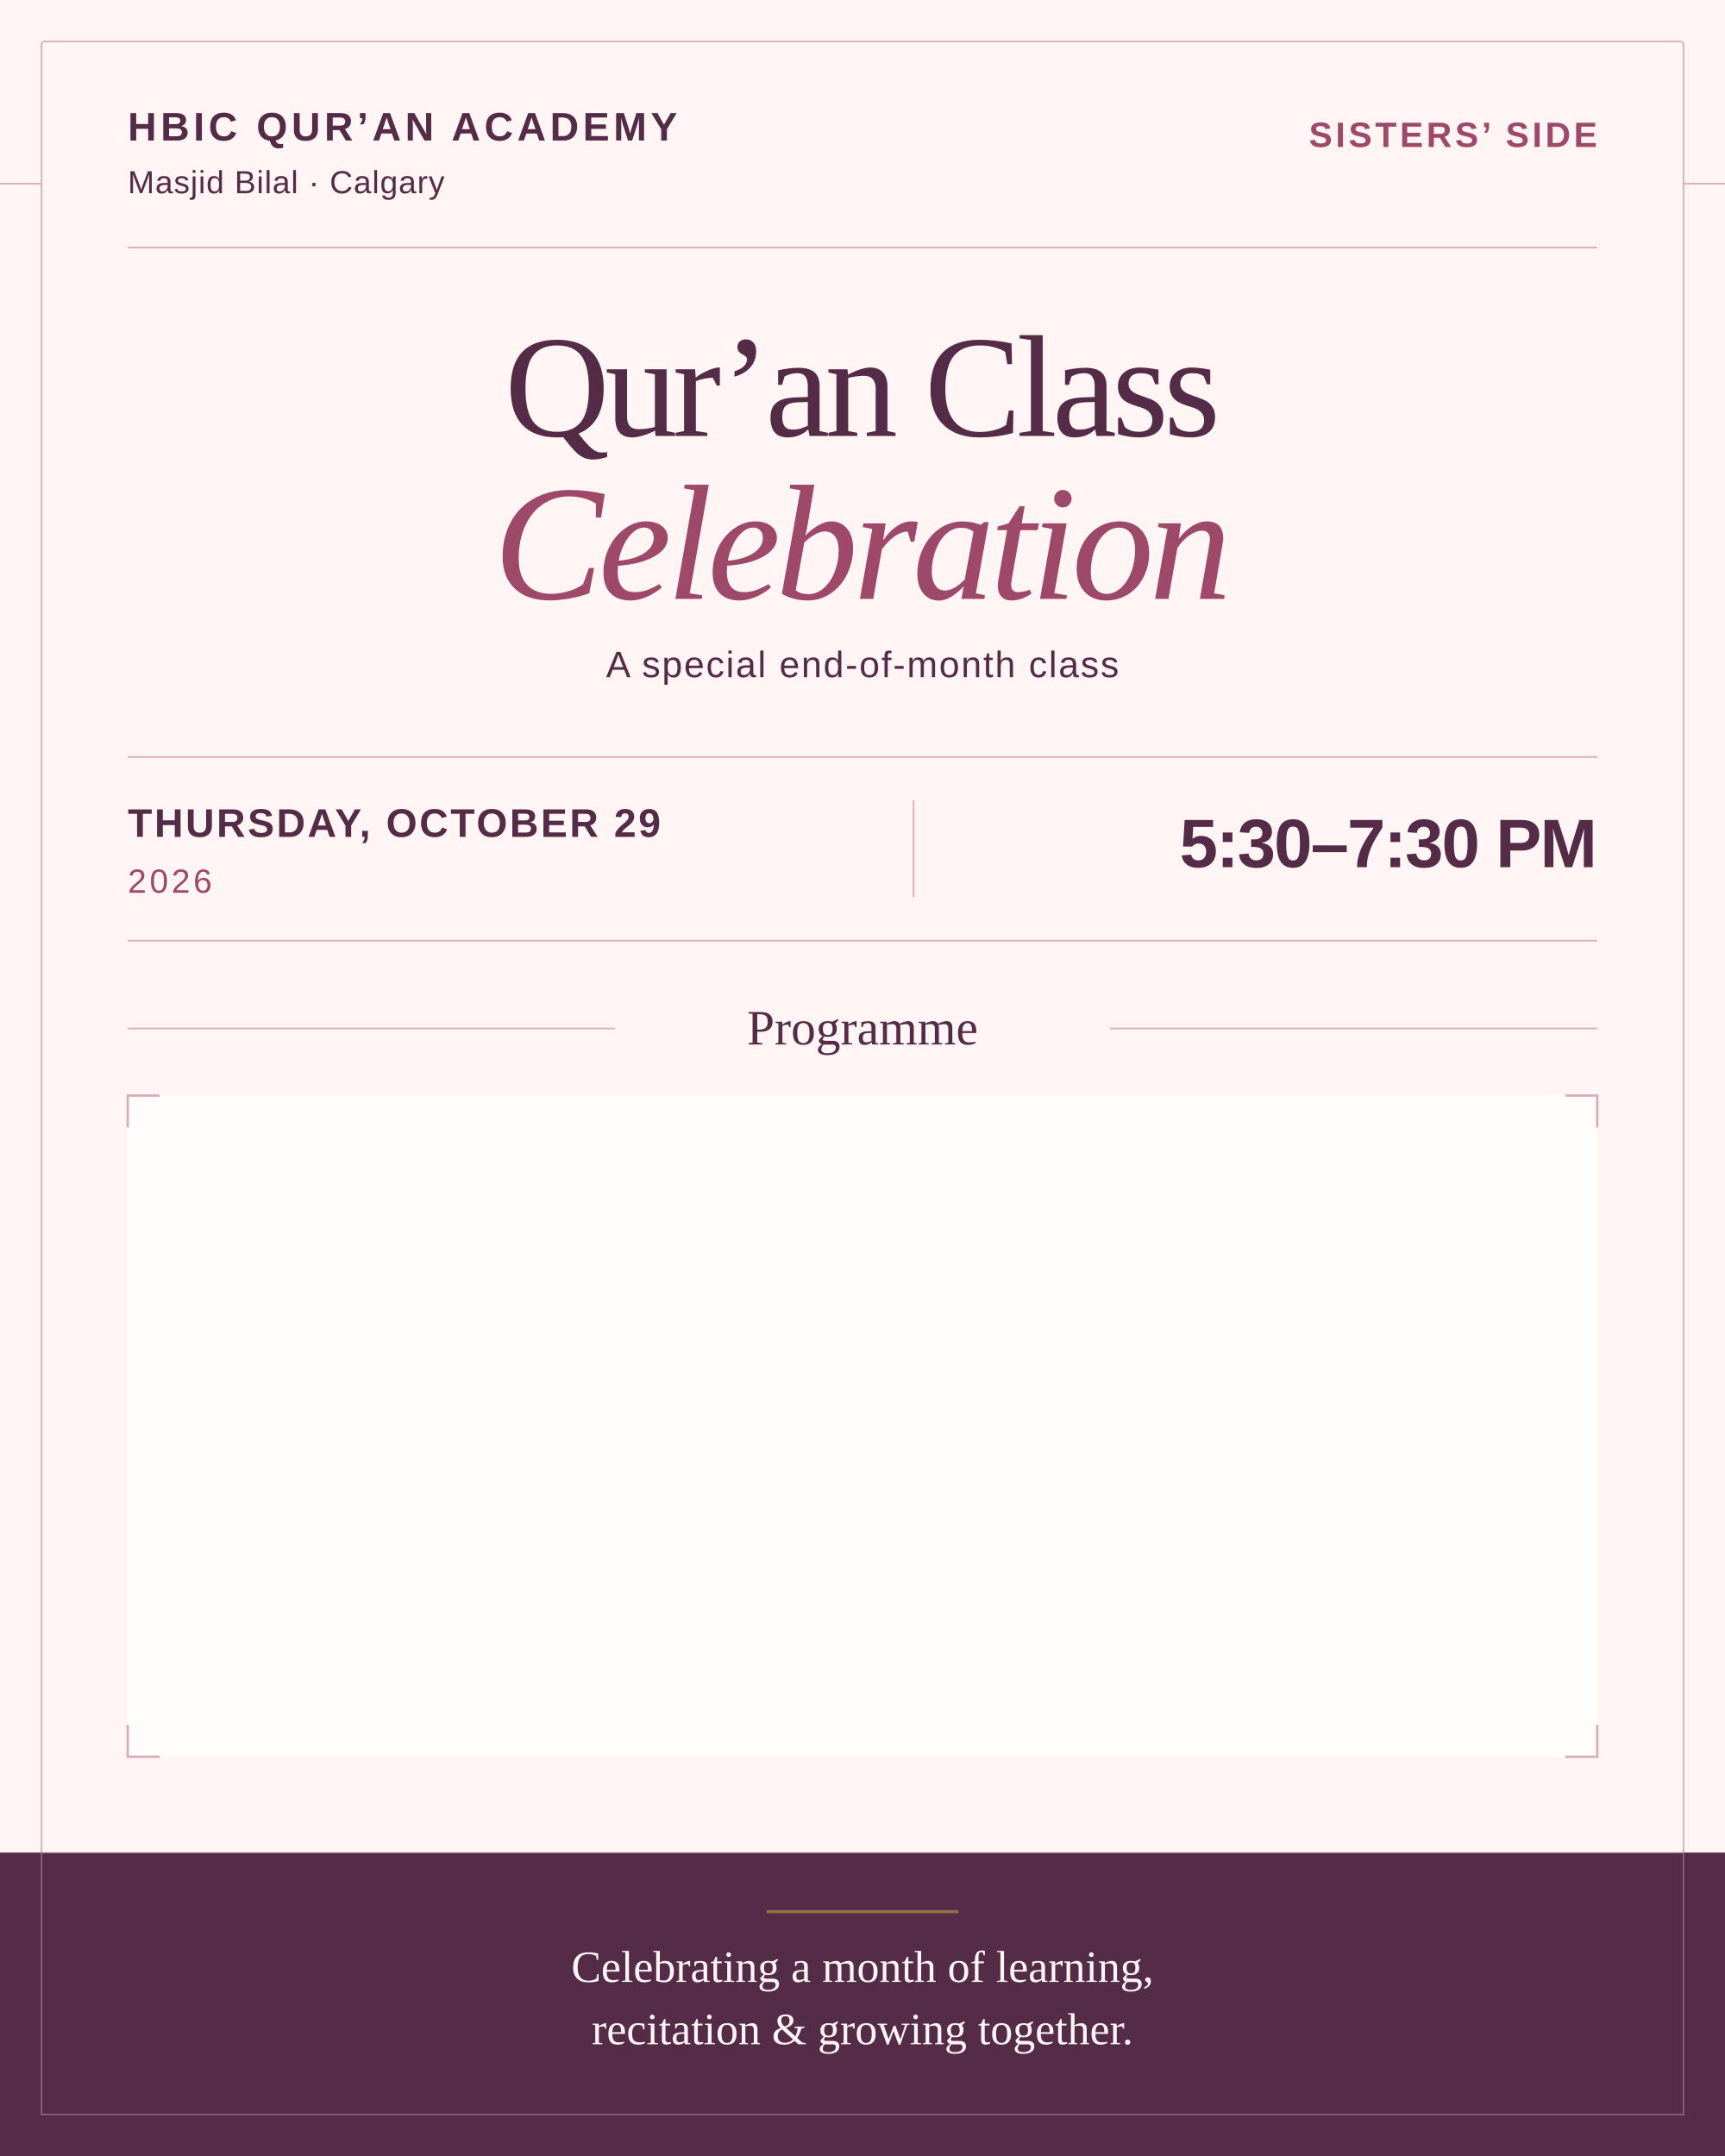
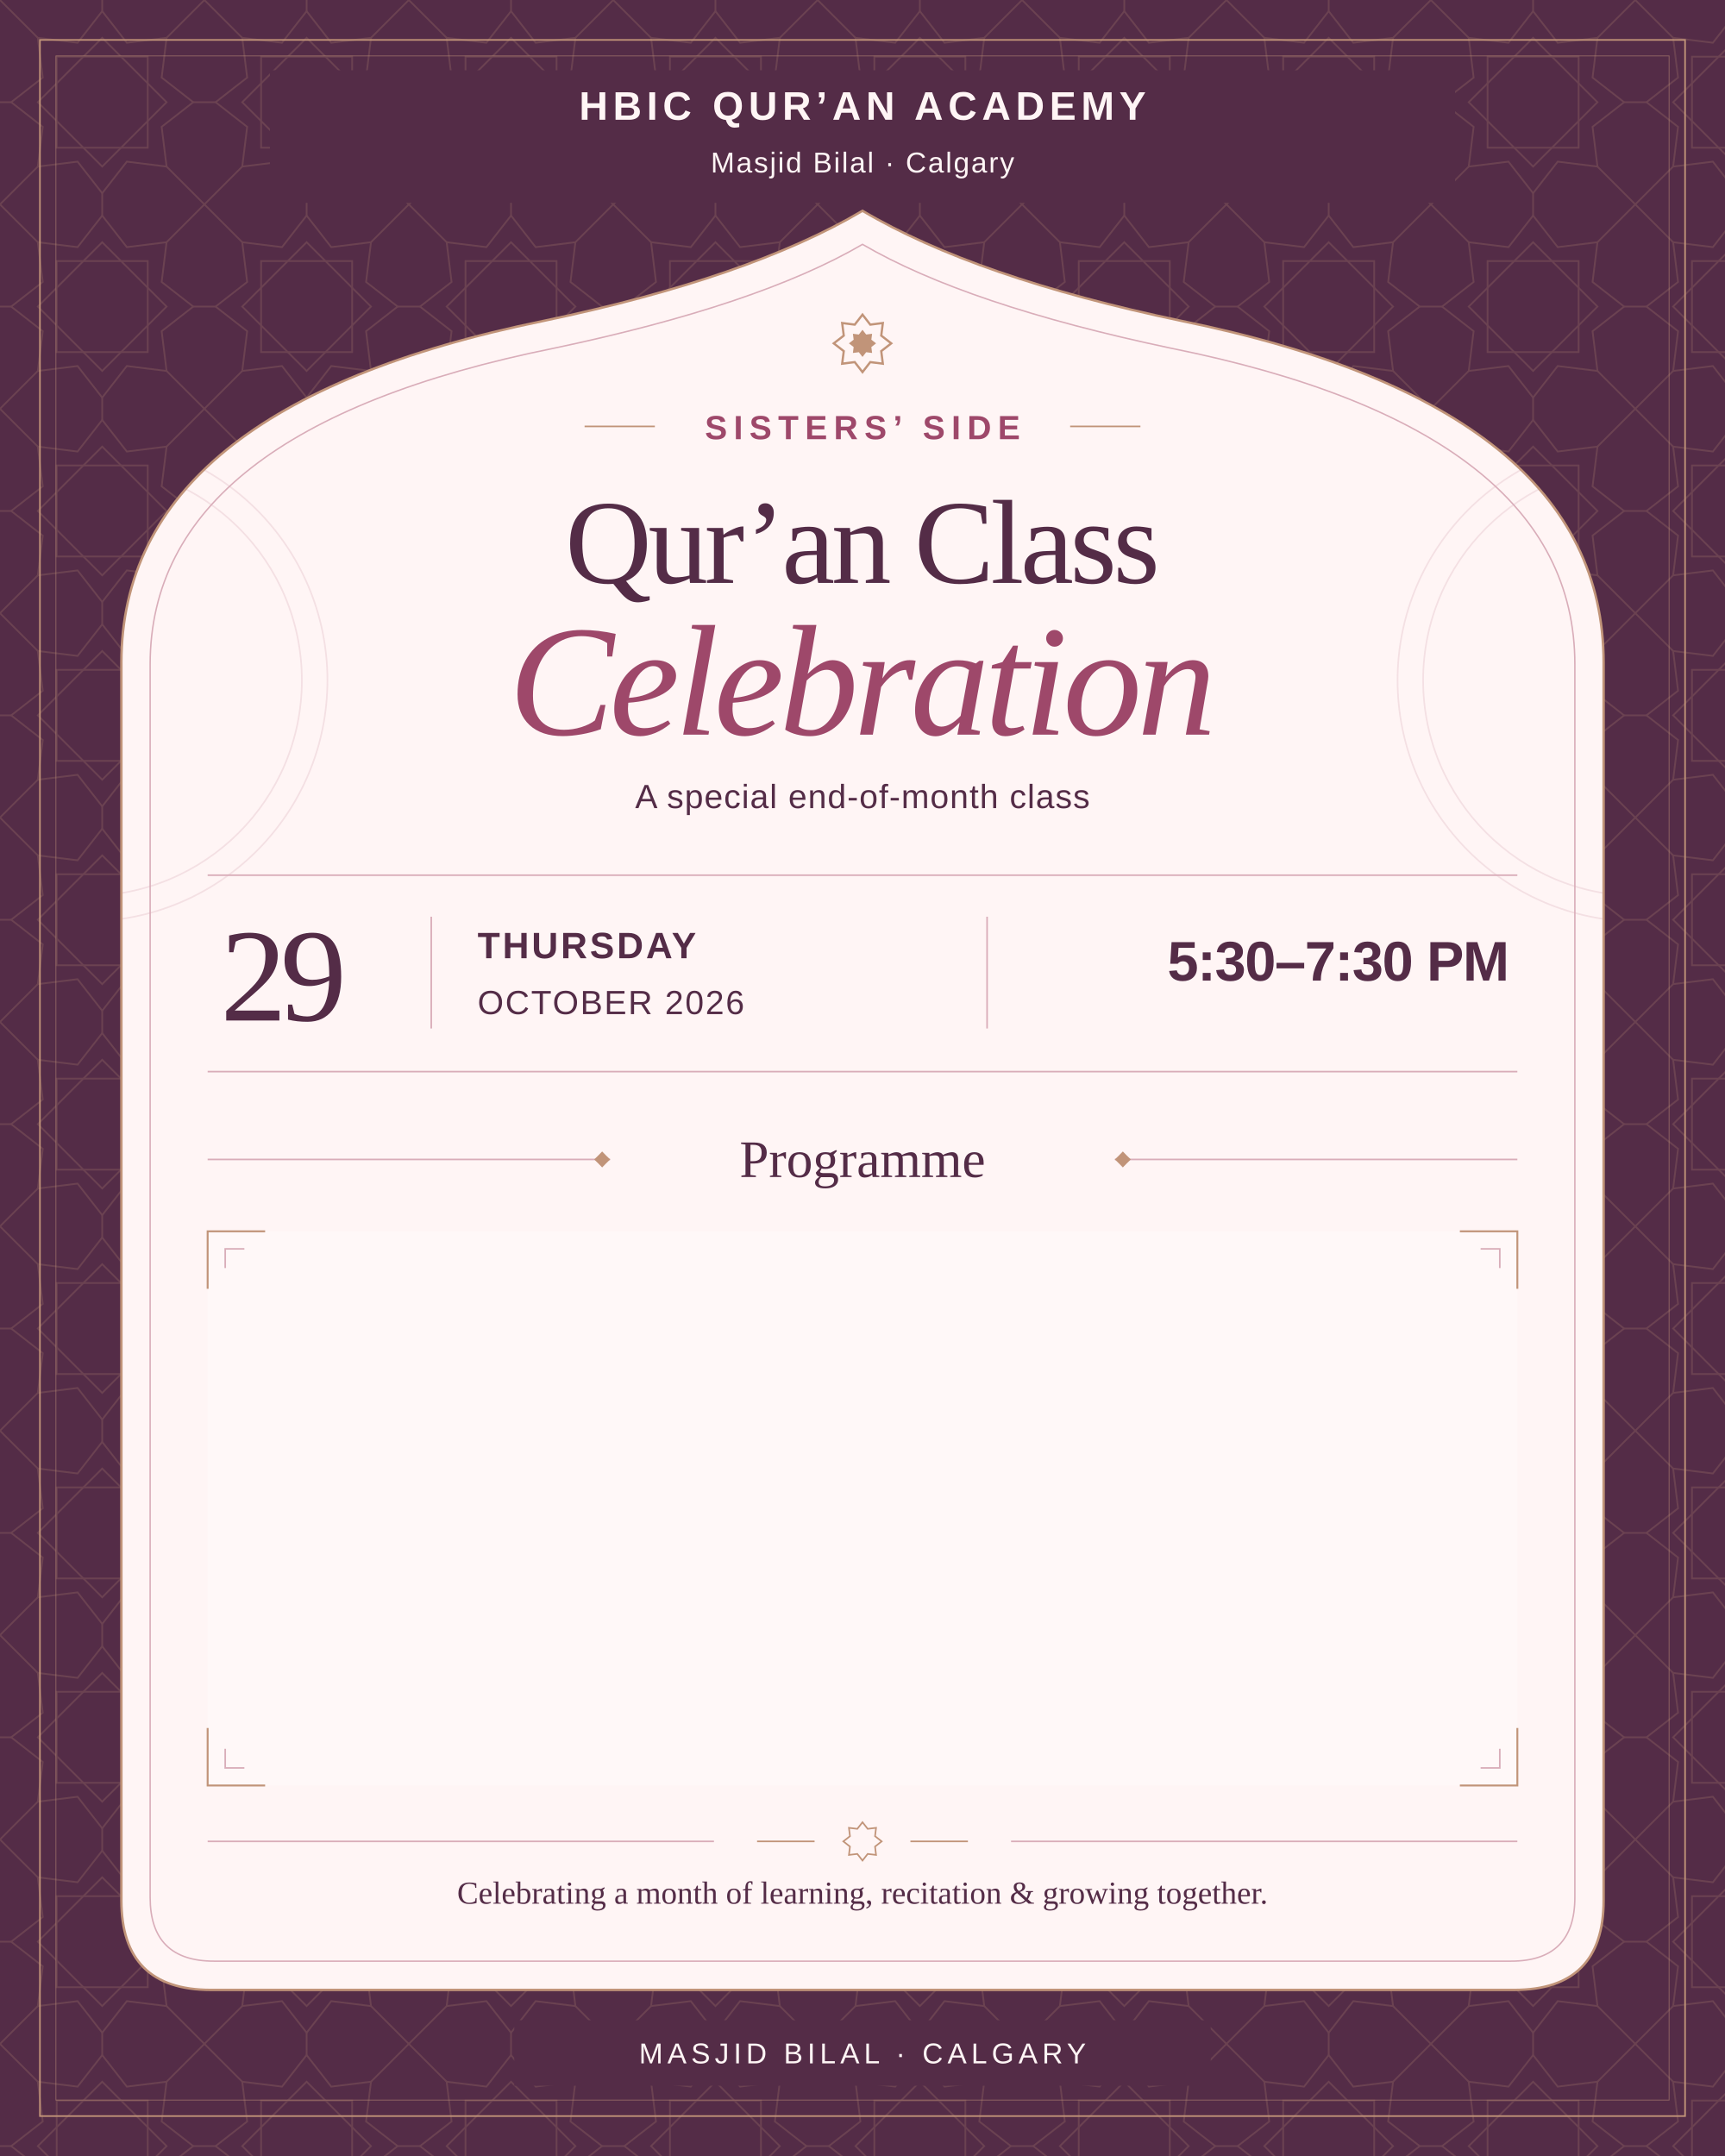
<svg xmlns="http://www.w3.org/2000/svg" width="1080" height="1350" viewBox="0 0 1080 1350" role="img" aria-labelledby="title description">
+   <defs>
+     <pattern id="geometry" width="128" height="128" patternUnits="userSpaceOnUse">
+       <g fill="none" stroke="#C19479" stroke-width="1.1">
+         <polygon points="64.00,7.00 79.42,26.77 104.31,23.69 101.23,48.58 121.00,64.00 101.23,79.42 104.31,104.31 79.42,101.23 64.00,121.00 48.58,101.23 23.69,104.31 26.77,79.42 7.00,64.00 26.77,48.58 23.69,23.69 48.58,26.77" />
+         <rect x="35.5" y="35.5" width="57" height="57" />
+         <rect x="35.5" y="35.5" width="57" height="57" transform="rotate(45 64 64)" />
+         <path d="M0 0L24 24M104 104L128 128M128 0L104 24M24 104L0 128M64 7V0M64 121V128M7 64H0M121 64H128" />
+       </g>
+     </pattern>
+     <clipPath id="arch-clip">
+       <path d="M76 1190V415Q76 255 340 201Q469 174 540 132Q611 174 740 201Q1004 255 1004 415V1190Q1004 1246 948 1246H132Q76 1246 76 1190Z" />
+     </clipPath>
+   </defs>
  <style>
    text { fill: #542C47; text-rendering: geometricPrecision; }
    .sans { font-family: 'Avenir Next', Arial, sans-serif; }
    .serif { font-family: Georgia, 'Times New Roman', serif; }
  </style>
-   <rect width="1080" height="1350" fill="#FFF5F5" />
-   <rect x="26" y="26" width="1028" height="1298" rx="2" fill="none" stroke="#D9ADB9" stroke-width="1" />
-   <path d="M26 115H0 M1054 115h26 M26 1235H0 M1054 1235h26" stroke="#D9ADB9" />
-   <text class="sans" x="80" y="88" font-size="25" font-weight="700" letter-spacing="2.5">HBIC QUR’AN ACADEMY</text>
-   <text class="sans" x="80" y="121" font-size="20" letter-spacing=".5">Masjid Bilal · Calgary</text>
-   <text class="sans" x="1000" y="92" text-anchor="end" font-size="22" font-weight="600" letter-spacing="2" style="fill:#9E486A">SISTERS’ SIDE</text>
-   <path d="M80 155H1000" stroke="#D9ADB9" />
-   <text class="serif" x="540" y="273" text-anchor="middle" font-size="91" letter-spacing="-3">Qur’an Class</text>
-   <text class="serif" x="540" y="375" text-anchor="middle" font-size="103" font-style="italic" letter-spacing="-3" style="fill:#9E486A">Celebration</text>
-   <text class="sans" x="540" y="424" text-anchor="middle" font-size="23" letter-spacing="1">A special end-of-month class</text>
-   <path d="M80 474H1000" stroke="#D9ADB9" />
-   <text class="sans" x="80" y="524" font-size="25" font-weight="600" letter-spacing="1.4">THURSDAY, OCTOBER 29</text>
-   <text class="sans" x="80" y="559" font-size="21" letter-spacing="2" style="fill:#9E486A">2026</text>
-   <path d="M572 501V562" stroke="#D9ADB9" />
-   <text class="sans" x="1000" y="543" text-anchor="end" font-size="43" font-weight="600" letter-spacing="-1">5:30–7:30 PM</text>
-   <path d="M80 589H1000" stroke="#D9ADB9" />
-   <text class="serif" x="540" y="654" text-anchor="middle" font-size="31">Programme</text>
-   <path d="M80 644H385 M695 644H1000" stroke="#D9ADB9" />
-   <rect id="programme-space" x="80" y="686" width="920" height="414" rx="0" fill="#FFFFFF" fill-opacity=".72" />
-   <path d="M80 706v-20h20 M980 686h20v20 M80 1080v20h20 M980 1100h20v-20" fill="none" stroke="#D9ADB9" stroke-width="1.5" />
-   <rect x="0" y="1160" width="1080" height="190" fill="#542C47" />
-   <rect x="26" y="1160" width="1028" height="164" fill="none" stroke="#D9ADB9" stroke-opacity=".4" />
-   <path d="M480 1197H600" stroke="#976C49" stroke-width="2" />
-   <text class="serif" x="540" y="1241" text-anchor="middle" font-size="28" style="fill:#FFF5F5">Celebrating a month of learning,</text>
-   <text class="serif" x="540" y="1280" text-anchor="middle" font-size="28" style="fill:#FFF5F5">recitation &amp; growing together.</text>
+   <rect width="1080" height="1350" fill="#542C47" />
+   <rect width="1080" height="1350" fill="url(#geometry)" opacity=".21" />
+   <rect x="25" y="25" width="1030" height="1300" fill="none" stroke="#C19479" stroke-width="1" />
+   <rect x="35" y="35" width="1010" height="1280" fill="none" stroke="#C19479" stroke-width=".5" opacity=".55" />
+   <rect x="169" y="44" width="742" height="83" fill="#542C47" />
+   <text class="sans" x="540" y="75" text-anchor="middle" font-size="25" font-weight="600" letter-spacing="3.1" style="fill:#FFF5F5">HBIC QUR’AN ACADEMY</text>
+   <text class="sans" x="540" y="108" text-anchor="middle" font-size="18" letter-spacing="1" style="fill:#FFF5F5">Masjid Bilal · Calgary</text>
+   <path d="M76 1190V415Q76 255 340 201Q469 174 540 132Q611 174 740 201Q1004 255 1004 415V1190Q1004 1246 948 1246H132Q76 1246 76 1190Z" fill="#FFF5F5" />
+   <g clip-path="url(#arch-clip)" opacity=".3" fill="none" stroke="#D9ADB9">
+     <circle cx="54" cy="426" r="135" />
+     <circle cx="54" cy="426" r="151" />
+     <circle cx="1026" cy="426" r="135" />
+     <circle cx="1026" cy="426" r="151" />
+   </g>
+   <path d="M76 1190V415Q76 255 340 201Q469 174 540 132Q611 174 740 201Q1004 255 1004 415V1190Q1004 1246 948 1246H132Q76 1246 76 1190Z" fill="none" stroke="#C19479" stroke-width="1.5" />
+   <path d="M94 1188V416Q94 269 347 218Q475 191 540 153Q605 191 733 218Q986 269 986 416V1188Q986 1228 946 1228H134Q94 1228 94 1188Z" fill="none" stroke="#D9ADB9" stroke-width=".9" />
+   <polygon points="540.00,197.00 544.86,203.27 552.73,202.27 551.73,210.14 558.00,215.00 551.73,219.86 552.73,227.73 544.86,226.73 540.00,233.00 535.14,226.73 527.27,227.73 528.27,219.86 522.00,215.00 528.27,210.14 527.27,202.27 535.14,203.27" fill="none" stroke="#C19479" stroke-width="1.4" />
+   <polygon points="540.00,206.50 542.30,209.46 546.01,208.99 545.54,212.70 548.50,215.00 545.54,217.30 546.01,221.01 542.30,220.54 540.00,223.50 537.70,220.54 533.99,221.01 534.46,217.30 531.50,215.00 534.46,212.70 533.99,208.99 537.70,209.46" fill="#C19479" />
+   <text class="sans" x="540" y="275" text-anchor="middle" font-size="21" font-weight="600" letter-spacing="4" style="fill:#9E486A">SISTERS’ SIDE</text>
+   <path d="M366 267H410M670 267H714" stroke="#C19479" />
+   <text class="serif" x="540" y="365" text-anchor="middle" font-size="75" letter-spacing="-2.2">Qur’an Class</text>
+   <text class="serif" x="540" y="460" text-anchor="middle" font-size="99" font-style="italic" letter-spacing="-3" style="fill:#9E486A">Celebration</text>
+   <text class="sans" x="540" y="506" text-anchor="middle" font-size="21" letter-spacing=".6">A special end-of-month class</text>
+   <path d="M130 548H950M130 671H950" stroke="#D9ADB9" />
+   <text class="serif" x="138" y="639" font-size="83" letter-spacing="-4">29</text>
+   <path d="M270 574V644M618 574V644" stroke="#D9ADB9" />
+   <text class="sans" x="299" y="600" font-size="23" font-weight="600" letter-spacing="1.6">THURSDAY</text>
+   <text class="sans" x="299" y="635" font-size="21" letter-spacing="1">OCTOBER 2026</text>
+   <text class="sans" x="945" y="614" text-anchor="end" font-size="35" font-weight="600" letter-spacing="-.7">5:30–7:30 PM</text>
+   <path d="M130 726H382M698 726H950" stroke="#D9ADB9" />
+   <polygon points="377.00,721.00 379.47,723.53 382.00,726.00 379.47,728.47 377.00,731.00 374.53,728.47 372.00,726.00 374.53,723.53" fill="#C19479" />
+   <polygon points="703.00,721.00 705.47,723.53 708.00,726.00 705.47,728.47 703.00,731.00 700.53,728.47 698.00,726.00 700.53,723.53" fill="#C19479" />
+   <text class="serif" x="540" y="737" text-anchor="middle" font-size="33">Programme</text>
+   <rect id="programme-space" x="130" y="771" width="820" height="347" fill="#FFFFFF" fill-opacity=".35" />
+   <path d="M130 807V771H166M914 771H950V807M130 1082V1118H166M914 1118H950V1082" fill="none" stroke="#C19479" stroke-width="1.2" />
+   <path d="M141 794V782H153M927 782H939V794M141 1095V1107H153M927 1107H939V1095" fill="none" stroke="#D9ADB9" stroke-width="1" />
+   <path d="M130 1153H447M633 1153H950" stroke="#D9ADB9" />
+   <polygon points="540.00,1141.00 543.25,1145.15 548.49,1144.51 547.85,1149.75 552.00,1153.00 547.85,1156.25 548.49,1161.49 543.25,1160.85 540.00,1165.00 536.75,1160.85 531.51,1161.49 532.15,1156.25 528.00,1153.00 532.15,1149.75 531.51,1144.51 536.75,1145.15" fill="none" stroke="#C19479" />
+   <path d="M474 1153H510M570 1153H606" stroke="#C19479" />
+   <text class="serif" x="540" y="1192" text-anchor="middle" font-size="20">Celebrating a month of learning, recitation &amp; growing together.</text>
+   <rect x="322" y="1265" width="436" height="41" fill="#542C47" />
+   <text class="sans" x="540" y="1292" text-anchor="middle" font-size="18" letter-spacing="2.8" style="fill:#FFF5F5">MASJID BILAL · CALGARY</text>
</svg>
